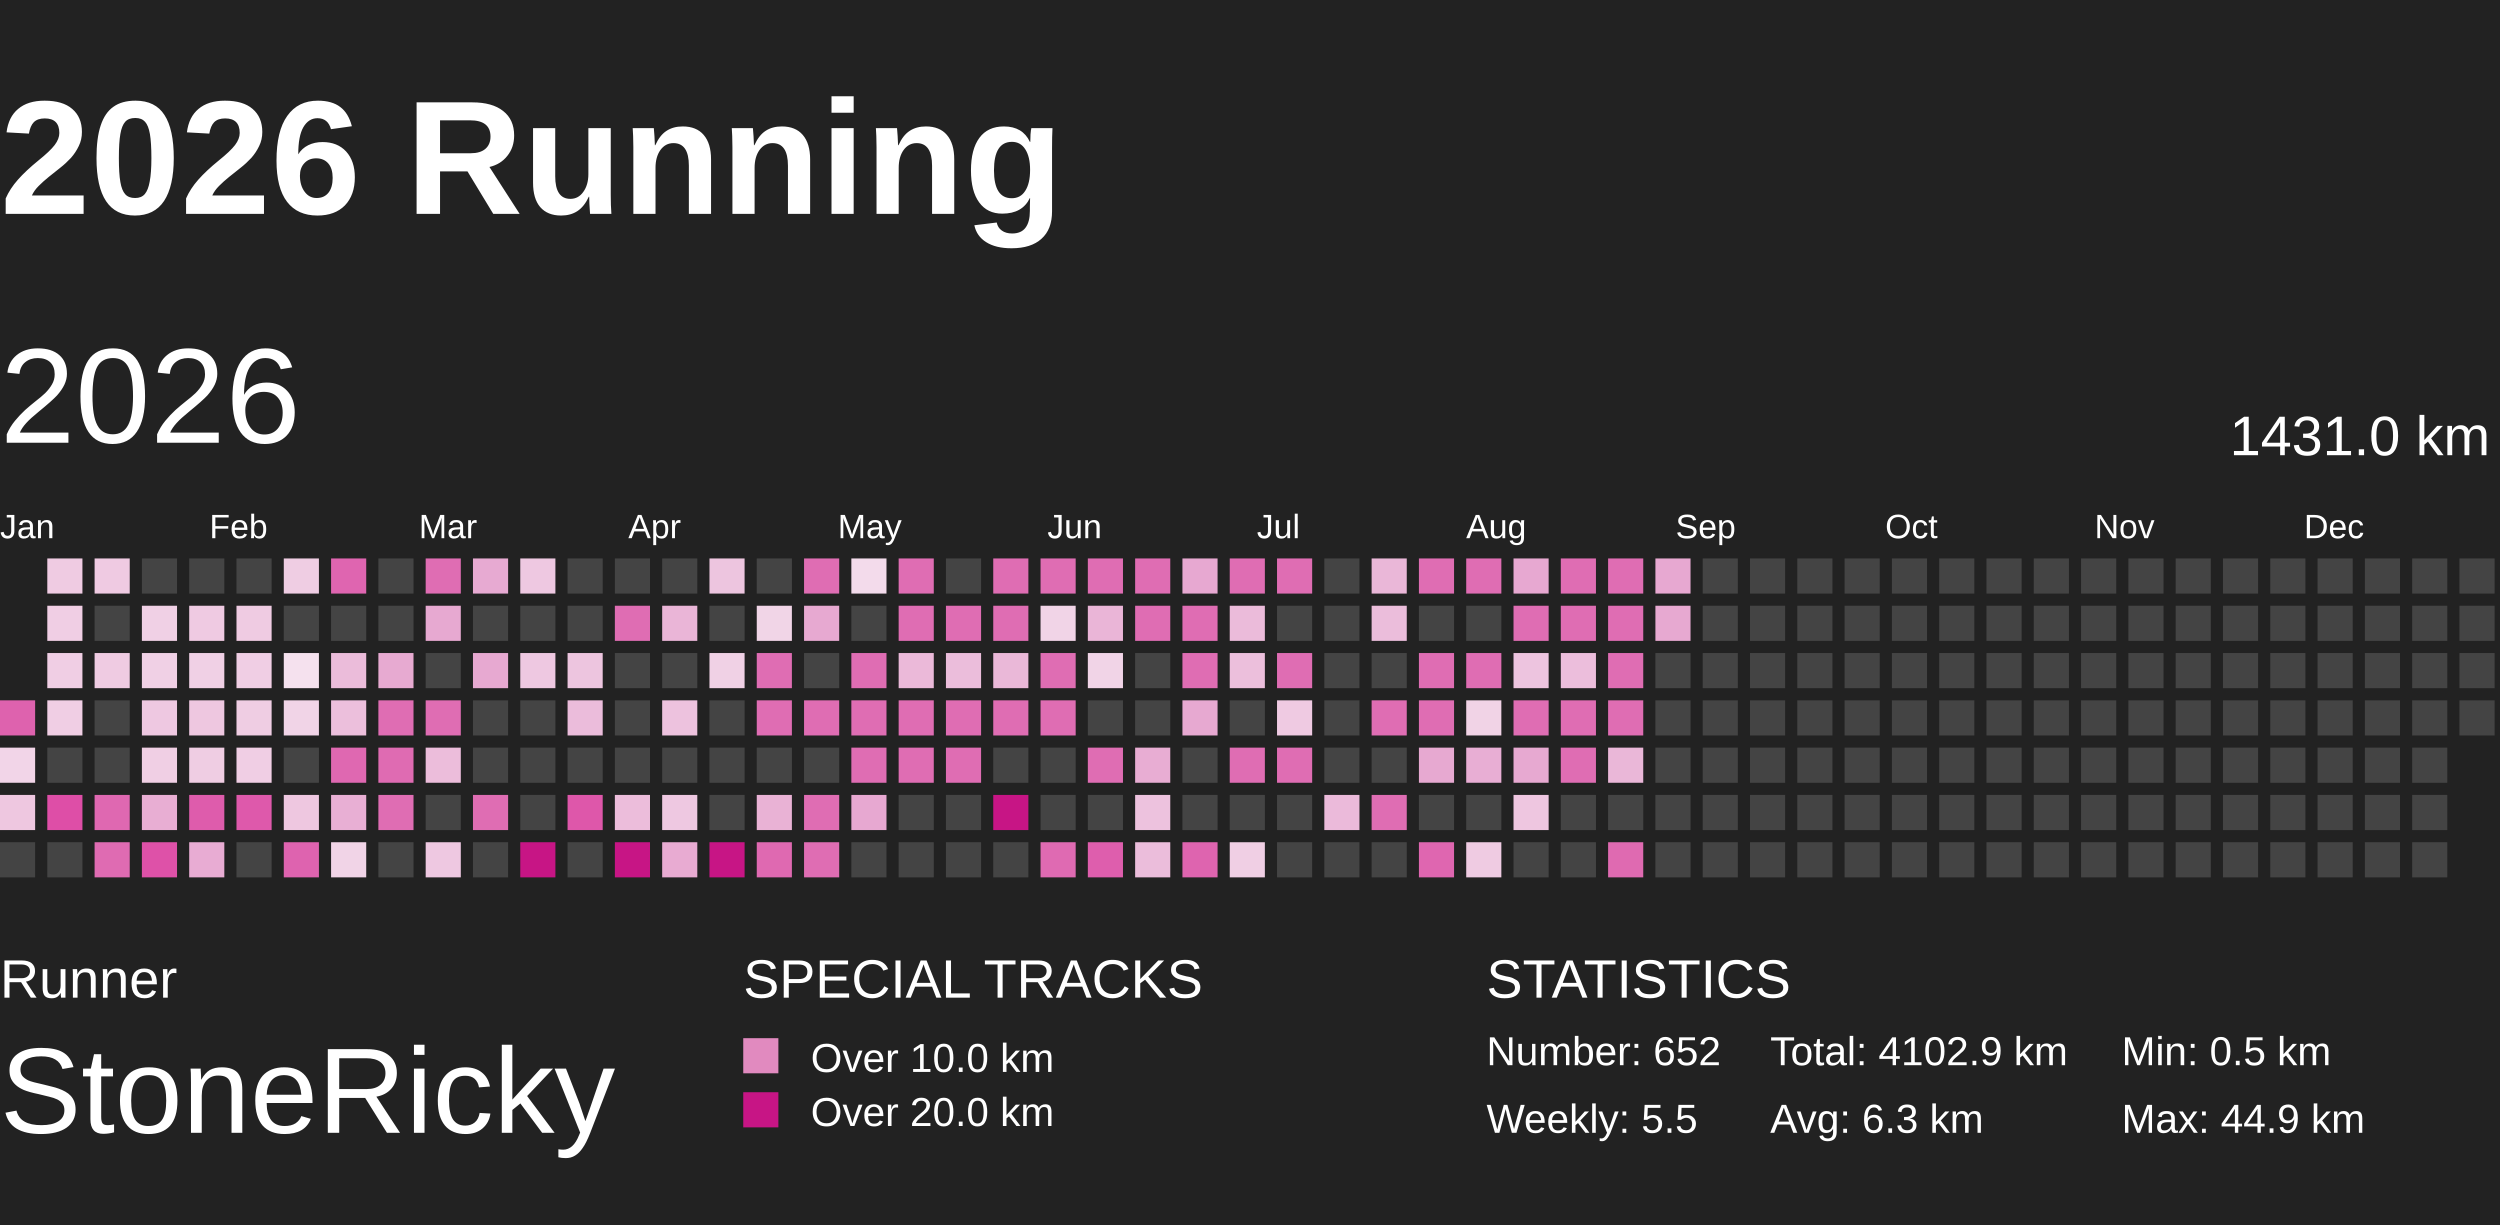
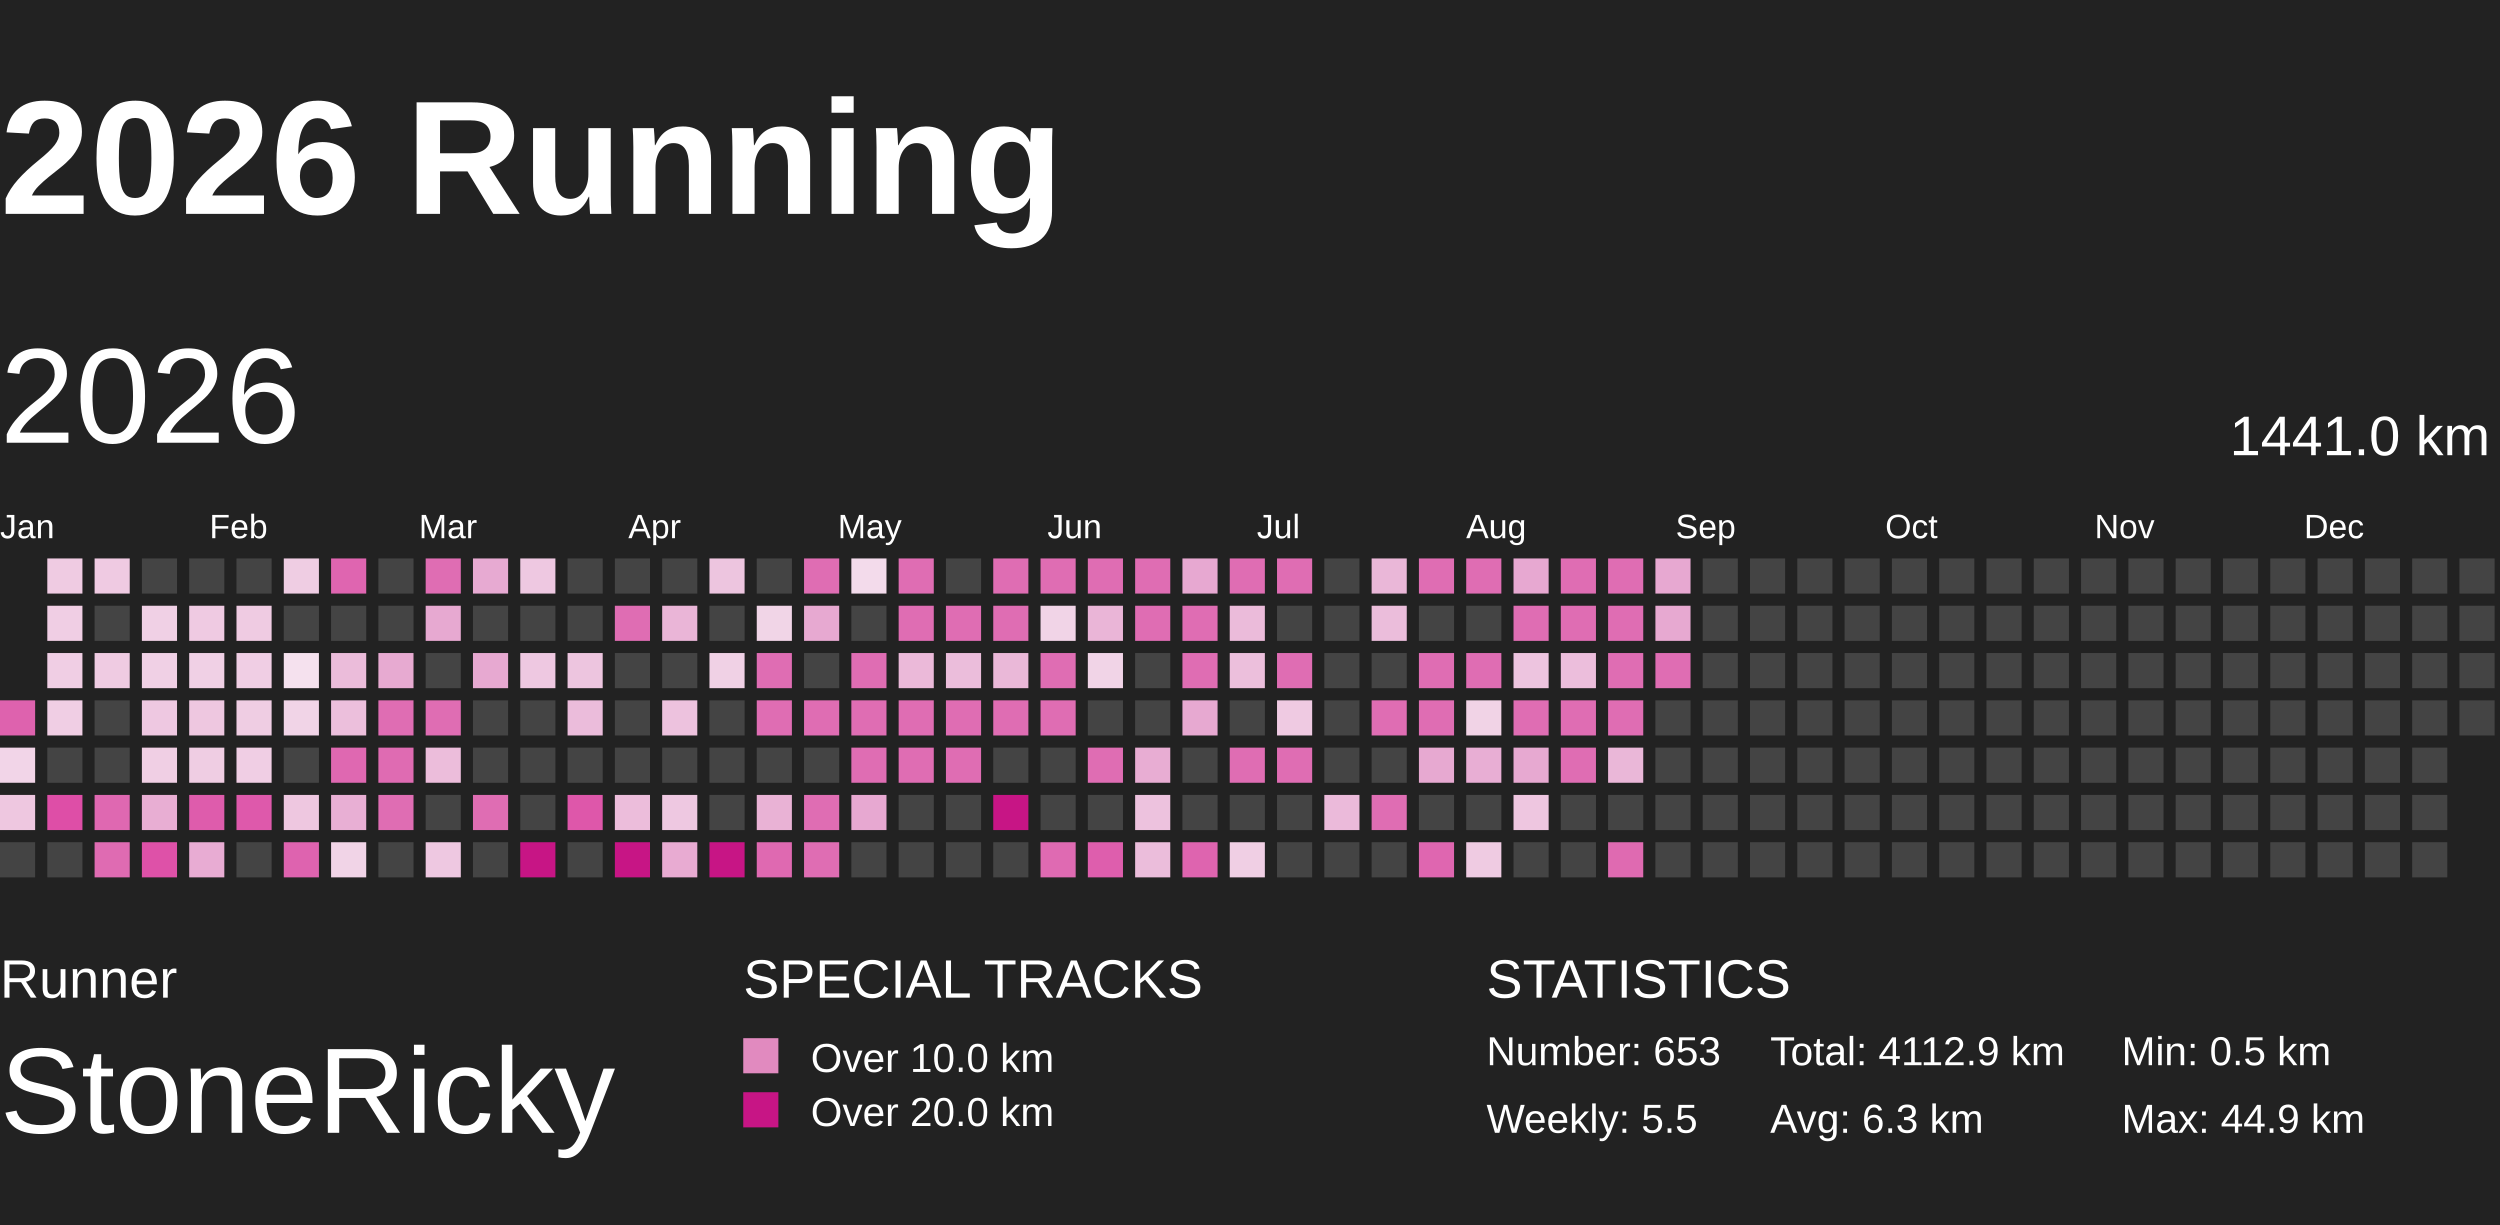
<svg xmlns="http://www.w3.org/2000/svg" baseProfile="full" height="98mm" version="1.1" viewBox="10,9,185,81" width="200mm">
  <defs>
    <pattern height="2" id="indoor-stripe" patternUnits="userSpaceOnUse" width="2">
      <line stroke="white" stroke-opacity="0.45" stroke-width="0.5" x1="0" x2="2" y1="2" y2="0" />
    </pattern>
  </defs>
  <rect fill="#222222" height="98" width="200" x="0" y="0" />
  <text fill="#FFFFFF" style="font-size:12px; font-family:Arial; font-weight:bold;" x="10" y="20">2026 Running</text>
  <text fill="#FFFFFF" style="font-size:4px; font-family:Arial" x="10" y="78">Runner</text>
  <text fill="#FFFFFF" style="font-size:9px; font-family:Arial" x="10" y="88">StoneRicky</text>
  <text fill="#FFFFFF" style="font-size:4px; font-family:Arial" x="65" y="78">SPECIAL TRACKS</text>
  <rect fill="#E18ABF" height="2.6" width="2.6" x="65" y="81" />
  <text fill="#FFFFFF" style="font-size:3px; font-family:Arial" x="70" y="83.5">Over 10.0 km</text>
  <rect fill="#C71585" height="2.6" width="2.6" x="65" y="85" />
  <text fill="#FFFFFF" style="font-size:3px; font-family:Arial" x="70" y="87.5">Over 20.0 km</text>
  <text fill="#FFFFFF" style="font-size:4px; font-family:Arial" x="120" y="78">STATISTICS</text>
-   <text fill="#FFFFFF" style="font-size:3px; font-family:Arial" x="120" y="83">Number: 652</text>
+   <text fill="#FFFFFF" style="font-size:3px; font-family:Arial" x="120" y="83">Number: 653</text>
  <text fill="#FFFFFF" style="font-size:3px; font-family:Arial" x="120" y="88">Weekly: 5.5</text>
-   <text fill="#FFFFFF" style="font-size:3px; font-family:Arial" x="141" y="83">Total: 4102.9 km</text>
+   <text fill="#FFFFFF" style="font-size:3px; font-family:Arial" x="141" y="83">Total: 4112.9 km</text>
  <text fill="#FFFFFF" style="font-size:3px; font-family:Arial" x="141" y="88">Avg: 6.3 km</text>
  <text fill="#FFFFFF" style="font-size:3px; font-family:Arial" x="167" y="83">Min: 0.5 km</text>
  <text fill="#FFFFFF" style="font-size:3px; font-family:Arial" x="167" y="88">Max: 44.9 km</text>
  <text dominant-baseline="hanging" fill="#FFFFFF" style="font-size:10.0px; font-family:Arial;" x="10" y="30">2026</text>
-   <text dominant-baseline="hanging" fill="#FFFFFF" style="font-size:4.125px; font-family:Arial;" x="175" y="35">1431.0 km</text>
+   <text dominant-baseline="hanging" fill="#FFFFFF" style="font-size:4.125px; font-family:Arial;" x="175" y="35">1441.0 km</text>
  <text fill="#FFFFFF" style="font-size:2.5px; font-family:Arial" x="10.0" y="44">Jan</text>
  <text fill="#FFFFFF" style="font-size:2.5px; font-family:Arial" x="25.5" y="44">Feb</text>
  <text fill="#FFFFFF" style="font-size:2.5px; font-family:Arial" x="41.0" y="44">Mar</text>
  <text fill="#FFFFFF" style="font-size:2.5px; font-family:Arial" x="56.5" y="44">Apr</text>
  <text fill="#FFFFFF" style="font-size:2.5px; font-family:Arial" x="72.0" y="44">May</text>
  <text fill="#FFFFFF" style="font-size:2.5px; font-family:Arial" x="87.5" y="44">Jun</text>
  <text fill="#FFFFFF" style="font-size:2.5px; font-family:Arial" x="103.0" y="44">Jul</text>
  <text fill="#FFFFFF" style="font-size:2.5px; font-family:Arial" x="118.5" y="44">Aug</text>
  <text fill="#FFFFFF" style="font-size:2.5px; font-family:Arial" x="134.0" y="44">Sep</text>
  <text fill="#FFFFFF" style="font-size:2.5px; font-family:Arial" x="149.5" y="44">Oct</text>
  <text fill="#FFFFFF" style="font-size:2.5px; font-family:Arial" x="165.0" y="44">Nov</text>
  <text fill="#FFFFFF" style="font-size:2.5px; font-family:Arial" x="180.5" y="44">Dec</text>
  <rect fill="#de62ae" height="2.6" width="2.6" x="10.0" y="56.0" />
  <rect fill="#f2d5e8" height="2.6" width="2.6" x="10.0" y="59.5" />
  <rect fill="#eec7e0" height="2.6" width="2.6" x="10.0" y="63.0" />
  <rect fill="#444444" height="2.6" width="2.6" x="10.0" y="66.5" />
  <rect fill="#efcbe2" height="2.6" width="2.6" x="13.5" y="45.5" />
  <rect fill="#f0cee4" height="2.6" width="2.6" x="13.5" y="49.0" />
  <rect fill="#f0cee4" height="2.6" width="2.6" x="13.5" y="52.5" />
  <rect fill="#f0cee4" height="2.6" width="2.6" x="13.5" y="56.0" />
  <rect fill="#444444" height="2.6" width="2.6" x="13.5" y="59.5" />
  <rect fill="#de4ea7" height="2.6" width="2.6" x="13.5" y="63.0" />
  <rect fill="#444444" height="2.6" width="2.6" x="13.5" y="66.5" />
  <rect fill="#efcae2" height="2.6" width="2.6" x="17.0" y="45.5" />
  <rect fill="#444444" height="2.6" width="2.6" x="17.0" y="49.0" />
  <rect fill="#efcbe2" height="2.6" width="2.6" x="17.0" y="52.5" />
  <rect fill="#444444" height="2.6" width="2.6" x="17.0" y="56.0" />
  <rect fill="#444444" height="2.6" width="2.6" x="17.0" y="59.5" />
  <rect fill="#df68b1" height="2.6" width="2.6" x="17.0" y="63.0" />
  <rect fill="#df6bb2" height="2.6" width="2.6" x="17.0" y="66.5" />
  <rect fill="#444444" height="2.6" width="2.6" x="20.5" y="45.5" />
  <rect fill="#f0d0e5" height="2.6" width="2.6" x="20.5" y="49.0" />
  <rect fill="#f0d0e5" height="2.6" width="2.6" x="20.5" y="52.5" />
  <rect fill="#eec8e1" height="2.6" width="2.6" x="20.5" y="56.0" />
  <rect fill="#f0cfe4" height="2.6" width="2.6" x="20.5" y="59.5" />
  <rect fill="#e8aed3" height="2.6" width="2.6" x="20.5" y="63.0" />
  <rect fill="#de51a8" height="2.6" width="2.6" x="20.5" y="66.5" />
  <rect fill="#444444" height="2.6" width="2.6" x="24.0" y="45.5" />
  <rect fill="#efcae2" height="2.6" width="2.6" x="24.0" y="49.0" />
  <rect fill="#f0d0e5" height="2.6" width="2.6" x="24.0" y="52.5" />
  <rect fill="#eec7e0" height="2.6" width="2.6" x="24.0" y="56.0" />
  <rect fill="#efcde3" height="2.6" width="2.6" x="24.0" y="59.5" />
  <rect fill="#de5cac" height="2.6" width="2.6" x="24.0" y="63.0" />
  <rect fill="#e8acd3" height="2.6" width="2.6" x="24.0" y="66.5" />
  <rect fill="#444444" height="2.6" width="2.6" x="27.5" y="45.5" />
  <rect fill="#efcbe2" height="2.6" width="2.6" x="27.5" y="49.0" />
  <rect fill="#f0cee4" height="2.6" width="2.6" x="27.5" y="52.5" />
  <rect fill="#efcde3" height="2.6" width="2.6" x="27.5" y="56.0" />
  <rect fill="#f0cee4" height="2.6" width="2.6" x="27.5" y="59.5" />
  <rect fill="#de59ab" height="2.6" width="2.6" x="27.5" y="63.0" />
  <rect fill="#444444" height="2.6" width="2.6" x="27.5" y="66.5" />
  <rect fill="#efcde3" height="2.6" width="2.6" x="31.0" y="45.5" />
  <rect fill="#444444" height="2.6" width="2.6" x="31.0" y="49.0" />
  <rect fill="#f5e1ee" height="2.6" width="2.6" x="31.0" y="52.5" />
  <rect fill="#f1d4e7" height="2.6" width="2.6" x="31.0" y="56.0" />
  <rect fill="#444444" height="2.6" width="2.6" x="31.0" y="59.5" />
  <rect fill="#eec7e0" height="2.6" width="2.6" x="31.0" y="63.0" />
  <rect fill="#de63af" height="2.6" width="2.6" x="31.0" y="66.5" />
  <rect fill="#df65b0" height="2.6" width="2.6" x="34.5" y="45.5" />
  <rect fill="#444444" height="2.6" width="2.6" x="34.5" y="49.0" />
  <rect fill="#ebbcda" height="2.6" width="2.6" x="34.5" y="52.5" />
  <rect fill="#ecbfdc" height="2.6" width="2.6" x="34.5" y="56.0" />
  <rect fill="#df68b1" height="2.6" width="2.6" x="34.5" y="59.5" />
  <rect fill="#e8afd4" height="2.6" width="2.6" x="34.5" y="63.0" />
  <rect fill="#f1d4e7" height="2.6" width="2.6" x="34.5" y="66.5" />
  <rect fill="#444444" height="2.6" width="2.6" x="38.0" y="45.5" />
  <rect fill="#444444" height="2.6" width="2.6" x="38.0" y="49.0" />
  <rect fill="#e7aad1" height="2.6" width="2.6" x="38.0" y="52.5" />
  <rect fill="#df6db3" height="2.6" width="2.6" x="38.0" y="56.0" />
  <rect fill="#df6bb2" height="2.6" width="2.6" x="38.0" y="59.5" />
  <rect fill="#df6db3" height="2.6" width="2.6" x="38.0" y="63.0" />
  <rect fill="#444444" height="2.6" width="2.6" x="38.0" y="66.5" />
  <rect fill="#df6db3" height="2.6" width="2.6" x="41.5" y="45.5" />
  <rect fill="#e7a9d1" height="2.6" width="2.6" x="41.5" y="49.0" />
  <rect fill="#444444" height="2.6" width="2.6" x="41.5" y="52.5" />
  <rect fill="#df6db3" height="2.6" width="2.6" x="41.5" y="56.0" />
  <rect fill="#ecbddb" height="2.6" width="2.6" x="41.5" y="59.5" />
  <rect fill="#444444" height="2.6" width="2.6" x="41.5" y="63.0" />
  <rect fill="#eec8e1" height="2.6" width="2.6" x="41.5" y="66.5" />
  <rect fill="#e7aad2" height="2.6" width="2.6" x="45.0" y="45.5" />
  <rect fill="#444444" height="2.6" width="2.6" x="45.0" y="49.0" />
  <rect fill="#e7a9d1" height="2.6" width="2.6" x="45.0" y="52.5" />
  <rect fill="#444444" height="2.6" width="2.6" x="45.0" y="56.0" />
  <rect fill="#444444" height="2.6" width="2.6" x="45.0" y="59.5" />
  <rect fill="#df6db3" height="2.6" width="2.6" x="45.0" y="63.0" />
  <rect fill="#444444" height="2.6" width="2.6" x="45.0" y="66.5" />
  <rect fill="#eec8e1" height="2.6" width="2.6" x="48.5" y="45.5" />
  <rect fill="#444444" height="2.6" width="2.6" x="48.5" y="49.0" />
  <rect fill="#eec8e1" height="2.6" width="2.6" x="48.5" y="52.5" />
  <rect fill="#444444" height="2.6" width="2.6" x="48.5" y="56.0" />
  <rect fill="#444444" height="2.6" width="2.6" x="48.5" y="59.5" />
  <rect fill="#444444" height="2.6" width="2.6" x="48.5" y="63.0" />
  <rect fill="#C71585" height="2.6" width="2.6" x="48.5" y="66.5" />
  <rect fill="#444444" height="2.6" width="2.6" x="52.0" y="45.5" />
  <rect fill="#444444" height="2.6" width="2.6" x="52.0" y="49.0" />
  <rect fill="#edc5df" height="2.6" width="2.6" x="52.0" y="52.5" />
  <rect fill="#ebbcdb" height="2.6" width="2.6" x="52.0" y="56.0" />
  <rect fill="#444444" height="2.6" width="2.6" x="52.0" y="59.5" />
  <rect fill="#de57aa" height="2.6" width="2.6" x="52.0" y="63.0" />
  <rect fill="#444444" height="2.6" width="2.6" x="52.0" y="66.5" />
  <rect fill="#444444" height="2.6" width="2.6" x="55.5" y="45.5" />
  <rect fill="#df6db3" height="2.6" width="2.6" x="55.5" y="49.0" />
  <rect fill="#444444" height="2.6" width="2.6" x="55.5" y="52.5" />
  <rect fill="#444444" height="2.6" width="2.6" x="55.5" y="56.0" />
  <rect fill="#444444" height="2.6" width="2.6" x="55.5" y="59.5" />
  <rect fill="#ecbddb" height="2.6" width="2.6" x="55.5" y="63.0" />
  <rect fill="#C71585" height="2.6" width="2.6" x="55.5" y="66.5" />
  <rect fill="#444444" height="2.6" width="2.6" x="59.0" y="45.5" />
  <rect fill="#eab5d7" height="2.6" width="2.6" x="59.0" y="49.0" />
  <rect fill="#444444" height="2.6" width="2.6" x="59.0" y="52.5" />
  <rect fill="#edc2de" height="2.6" width="2.6" x="59.0" y="56.0" />
  <rect fill="#444444" height="2.6" width="2.6" x="59.0" y="59.5" />
  <rect fill="#eec8e1" height="2.6" width="2.6" x="59.0" y="63.0" />
  <rect fill="#e8abd2" height="2.6" width="2.6" x="59.0" y="66.5" />
  <rect fill="#edc5df" height="2.6" width="2.6" x="62.5" y="45.5" />
  <rect fill="#444444" height="2.6" width="2.6" x="62.5" y="49.0" />
  <rect fill="#f0d1e5" height="2.6" width="2.6" x="62.5" y="52.5" />
  <rect fill="#444444" height="2.6" width="2.6" x="62.5" y="56.0" />
  <rect fill="#444444" height="2.6" width="2.6" x="62.5" y="59.5" />
  <rect fill="#444444" height="2.6" width="2.6" x="62.5" y="63.0" />
  <rect fill="#C71585" height="2.6" width="2.6" x="62.5" y="66.5" />
  <rect fill="#444444" height="2.6" width="2.6" x="66.0" y="45.5" />
  <rect fill="#f1d5e7" height="2.6" width="2.6" x="66.0" y="49.0" />
  <rect fill="#df6db3" height="2.6" width="2.6" x="66.0" y="52.5" />
  <rect fill="#df6db3" height="2.6" width="2.6" x="66.0" y="56.0" />
  <rect fill="#444444" height="2.6" width="2.6" x="66.0" y="59.5" />
  <rect fill="#e9b2d5" height="2.6" width="2.6" x="66.0" y="63.0" />
  <rect fill="#df69b1" height="2.6" width="2.6" x="66.0" y="66.5" />
  <rect fill="#df6db3" height="2.6" width="2.6" x="69.5" y="45.5" />
  <rect fill="#e7a9d1" height="2.6" width="2.6" x="69.5" y="49.0" />
  <rect fill="#444444" height="2.6" width="2.6" x="69.5" y="52.5" />
  <rect fill="#df6db3" height="2.6" width="2.6" x="69.5" y="56.0" />
  <rect fill="#444444" height="2.6" width="2.6" x="69.5" y="59.5" />
  <rect fill="#df6db3" height="2.6" width="2.6" x="69.5" y="63.0" />
  <rect fill="#df6db3" height="2.6" width="2.6" x="69.5" y="66.5" />
  <rect fill="#f3dbeb" height="2.6" width="2.6" x="73.0" y="45.5" />
  <rect fill="#444444" height="2.6" width="2.6" x="73.0" y="49.0" />
  <rect fill="#df6db3" height="2.6" width="2.6" x="73.0" y="52.5" />
  <rect fill="#df6db3" height="2.6" width="2.6" x="73.0" y="56.0" />
  <rect fill="#df6db3" height="2.6" width="2.6" x="73.0" y="59.5" />
  <rect fill="#e7a8d1" height="2.6" width="2.6" x="73.0" y="63.0" />
  <rect fill="#444444" height="2.6" width="2.6" x="73.0" y="66.5" />
  <rect fill="#df6db3" height="2.6" width="2.6" x="76.5" y="45.5" />
  <rect fill="#df6db3" height="2.6" width="2.6" x="76.5" y="49.0" />
  <rect fill="#ebb9d9" height="2.6" width="2.6" x="76.5" y="52.5" />
  <rect fill="#df6db3" height="2.6" width="2.6" x="76.5" y="56.0" />
  <rect fill="#df6db3" height="2.6" width="2.6" x="76.5" y="59.5" />
  <rect fill="#444444" height="2.6" width="2.6" x="76.5" y="63.0" />
  <rect fill="#444444" height="2.6" width="2.6" x="76.5" y="66.5" />
  <rect fill="#444444" height="2.6" width="2.6" x="80.0" y="45.5" />
  <rect fill="#df6db3" height="2.6" width="2.6" x="80.0" y="49.0" />
  <rect fill="#ebbddb" height="2.6" width="2.6" x="80.0" y="52.5" />
  <rect fill="#df6db3" height="2.6" width="2.6" x="80.0" y="56.0" />
  <rect fill="#df6db3" height="2.6" width="2.6" x="80.0" y="59.5" />
  <rect fill="#444444" height="2.6" width="2.6" x="80.0" y="63.0" />
  <rect fill="#444444" height="2.6" width="2.6" x="80.0" y="66.5" />
  <rect fill="#df6db3" height="2.6" width="2.6" x="83.5" y="45.5" />
  <rect fill="#df6db3" height="2.6" width="2.6" x="83.5" y="49.0" />
  <rect fill="#eab8d8" height="2.6" width="2.6" x="83.5" y="52.5" />
  <rect fill="#df6db3" height="2.6" width="2.6" x="83.5" y="56.0" />
  <rect fill="#444444" height="2.6" width="2.6" x="83.5" y="59.5" />
  <rect fill="#C71585" height="2.6" width="2.6" x="83.5" y="63.0" />
  <rect fill="#444444" height="2.6" width="2.6" x="83.5" y="66.5" />
  <rect fill="#df6db3" height="2.6" width="2.6" x="87.0" y="45.5" />
  <rect fill="#f1d4e7" height="2.6" width="2.6" x="87.0" y="49.0" />
  <rect fill="#df6db3" height="2.6" width="2.6" x="87.0" y="52.5" />
  <rect fill="#df6db3" height="2.6" width="2.6" x="87.0" y="56.0" />
  <rect fill="#444444" height="2.6" width="2.6" x="87.0" y="59.5" />
  <rect fill="#444444" height="2.6" width="2.6" x="87.0" y="63.0" />
  <rect fill="#df6ab2" height="2.6" width="2.6" x="87.0" y="66.5" />
  <rect fill="#df6db3" height="2.6" width="2.6" x="90.5" y="45.5" />
  <rect fill="#eab5d7" height="2.6" width="2.6" x="90.5" y="49.0" />
  <rect fill="#f1d4e7" height="2.6" width="2.6" x="90.5" y="52.5" />
  <rect fill="#444444" height="2.6" width="2.6" x="90.5" y="56.0" />
  <rect fill="#df6db3" height="2.6" width="2.6" x="90.5" y="59.5" />
  <rect fill="#444444" height="2.6" width="2.6" x="90.5" y="63.0" />
  <rect fill="#de5ead" height="2.6" width="2.6" x="90.5" y="66.5" />
  <rect fill="#df6db3" height="2.6" width="2.6" x="94.0" y="45.5" />
  <rect fill="#df6db3" height="2.6" width="2.6" x="94.0" y="49.0" />
  <rect fill="#444444" height="2.6" width="2.6" x="94.0" y="52.5" />
  <rect fill="#444444" height="2.6" width="2.6" x="94.0" y="56.0" />
  <rect fill="#e8add3" height="2.6" width="2.6" x="94.0" y="59.5" />
  <rect fill="#edc2de" height="2.6" width="2.6" x="94.0" y="63.0" />
  <rect fill="#ebbddb" height="2.6" width="2.6" x="94.0" y="66.5" />
  <rect fill="#e7a8d1" height="2.6" width="2.6" x="97.5" y="45.5" />
  <rect fill="#df6db3" height="2.6" width="2.6" x="97.5" y="49.0" />
  <rect fill="#df6db3" height="2.6" width="2.6" x="97.5" y="52.5" />
  <rect fill="#e7a9d1" height="2.6" width="2.6" x="97.5" y="56.0" />
  <rect fill="#444444" height="2.6" width="2.6" x="97.5" y="59.5" />
  <rect fill="#444444" height="2.6" width="2.6" x="97.5" y="63.0" />
  <rect fill="#de64af" height="2.6" width="2.6" x="97.5" y="66.5" />
  <rect fill="#df6db3" height="2.6" width="2.6" x="101.0" y="45.5" />
  <rect fill="#ebbbda" height="2.6" width="2.6" x="101.0" y="49.0" />
  <rect fill="#ecbfdc" height="2.6" width="2.6" x="101.0" y="52.5" />
  <rect fill="#444444" height="2.6" width="2.6" x="101.0" y="56.0" />
  <rect fill="#df6db3" height="2.6" width="2.6" x="101.0" y="59.5" />
  <rect fill="#444444" height="2.6" width="2.6" x="101.0" y="63.0" />
  <rect fill="#f0cfe4" height="2.6" width="2.6" x="101.0" y="66.5" />
  <rect fill="#df6db3" height="2.6" width="2.6" x="104.5" y="45.5" />
  <rect fill="#444444" height="2.6" width="2.6" x="104.5" y="49.0" />
  <rect fill="#df6db3" height="2.6" width="2.6" x="104.5" y="52.5" />
  <rect fill="#efcae2" height="2.6" width="2.6" x="104.5" y="56.0" />
  <rect fill="#df6db3" height="2.6" width="2.6" x="104.5" y="59.5" />
  <rect fill="#444444" height="2.6" width="2.6" x="104.5" y="63.0" />
  <rect fill="#444444" height="2.6" width="2.6" x="104.5" y="66.5" />
  <rect fill="#444444" height="2.6" width="2.6" x="108.0" y="45.5" />
  <rect fill="#444444" height="2.6" width="2.6" x="108.0" y="49.0" />
  <rect fill="#444444" height="2.6" width="2.6" x="108.0" y="52.5" />
  <rect fill="#444444" height="2.6" width="2.6" x="108.0" y="56.0" />
  <rect fill="#444444" height="2.6" width="2.6" x="108.0" y="59.5" />
  <rect fill="#ebbada" height="2.6" width="2.6" x="108.0" y="63.0" />
  <rect fill="#444444" height="2.6" width="2.6" x="108.0" y="66.5" />
  <rect fill="#eab7d8" height="2.6" width="2.6" x="111.5" y="45.5" />
  <rect fill="#ebbddb" height="2.6" width="2.6" x="111.5" y="49.0" />
  <rect fill="#444444" height="2.6" width="2.6" x="111.5" y="52.5" />
  <rect fill="#df6db3" height="2.6" width="2.6" x="111.5" y="56.0" />
  <rect fill="#444444" height="2.6" width="2.6" x="111.5" y="59.5" />
  <rect fill="#df6db3" height="2.6" width="2.6" x="111.5" y="63.0" />
  <rect fill="#444444" height="2.6" width="2.6" x="111.5" y="66.5" />
  <rect fill="#df6db3" height="2.6" width="2.6" x="115.0" y="45.5" />
  <rect fill="#444444" height="2.6" width="2.6" x="115.0" y="49.0" />
  <rect fill="#df6db3" height="2.6" width="2.6" x="115.0" y="52.5" />
  <rect fill="#df6db3" height="2.6" width="2.6" x="115.0" y="56.0" />
  <rect fill="#e7a9d1" height="2.6" width="2.6" x="115.0" y="59.5" />
  <rect fill="#444444" height="2.6" width="2.6" x="115.0" y="63.0" />
  <rect fill="#df66b0" height="2.6" width="2.6" x="115.0" y="66.5" />
  <rect fill="#df6db3" height="2.6" width="2.6" x="118.5" y="45.5" />
  <rect fill="#444444" height="2.6" width="2.6" x="118.5" y="49.0" />
  <rect fill="#df6db3" height="2.6" width="2.6" x="118.5" y="52.5" />
  <rect fill="#f1d3e6" height="2.6" width="2.6" x="118.5" y="56.0" />
  <rect fill="#e8aed4" height="2.6" width="2.6" x="118.5" y="59.5" />
  <rect fill="#444444" height="2.6" width="2.6" x="118.5" y="63.0" />
  <rect fill="#efcbe2" height="2.6" width="2.6" x="118.5" y="66.5" />
  <rect fill="#e7a8d1" height="2.6" width="2.6" x="122.0" y="45.5" />
  <rect fill="#df6db3" height="2.6" width="2.6" x="122.0" y="49.0" />
  <rect fill="#edc4df" height="2.6" width="2.6" x="122.0" y="52.5" />
  <rect fill="#df6db3" height="2.6" width="2.6" x="122.0" y="56.0" />
  <rect fill="#e7a9d1" height="2.6" width="2.6" x="122.0" y="59.5" />
  <rect fill="#eec6e0" height="2.6" width="2.6" x="122.0" y="63.0" />
  <rect fill="#444444" height="2.6" width="2.6" x="122.0" y="66.5" />
  <rect fill="#df6db3" height="2.6" width="2.6" x="125.5" y="45.5" />
  <rect fill="#df6db3" height="2.6" width="2.6" x="125.5" y="49.0" />
  <rect fill="#ecbedc" height="2.6" width="2.6" x="125.5" y="52.5" />
  <rect fill="#df6db3" height="2.6" width="2.6" x="125.5" y="56.0" />
  <rect fill="#df6db3" height="2.6" width="2.6" x="125.5" y="59.5" />
  <rect fill="#444444" height="2.6" width="2.6" x="125.5" y="63.0" />
  <rect fill="#444444" height="2.6" width="2.6" x="125.5" y="66.5" />
  <rect fill="#df6db3" height="2.6" width="2.6" x="129.0" y="45.5" />
  <rect fill="#df6db3" height="2.6" width="2.6" x="129.0" y="49.0" />
  <rect fill="#df6db3" height="2.6" width="2.6" x="129.0" y="52.5" />
  <rect fill="#df6db3" height="2.6" width="2.6" x="129.0" y="56.0" />
  <rect fill="#eab7d8" height="2.6" width="2.6" x="129.0" y="59.5" />
  <rect fill="#444444" height="2.6" width="2.6" x="129.0" y="63.0" />
  <rect fill="#df6ab1" height="2.6" width="2.6" x="129.0" y="66.5" />
  <rect fill="#e7a8d1" height="2.6" width="2.6" x="132.5" y="45.5" />
  <rect fill="#e7a9d1" height="2.6" width="2.6" x="132.5" y="49.0" />
-   <rect fill="#444444" height="2.6" width="2.6" x="132.5" y="52.5" />
+   <rect fill="#df6db3" height="2.6" width="2.6" x="132.5" y="52.5" />
  <rect fill="#444444" height="2.6" width="2.6" x="132.5" y="56.0" />
  <rect fill="#444444" height="2.6" width="2.6" x="132.5" y="59.5" />
  <rect fill="#444444" height="2.6" width="2.6" x="132.5" y="63.0" />
  <rect fill="#444444" height="2.6" width="2.6" x="132.5" y="66.5" />
  <rect fill="#444444" height="2.6" width="2.6" x="136.0" y="45.5" />
  <rect fill="#444444" height="2.6" width="2.6" x="136.0" y="49.0" />
  <rect fill="#444444" height="2.6" width="2.6" x="136.0" y="52.5" />
  <rect fill="#444444" height="2.6" width="2.6" x="136.0" y="56.0" />
  <rect fill="#444444" height="2.6" width="2.6" x="136.0" y="59.5" />
  <rect fill="#444444" height="2.6" width="2.6" x="136.0" y="63.0" />
  <rect fill="#444444" height="2.6" width="2.6" x="136.0" y="66.5" />
  <rect fill="#444444" height="2.6" width="2.6" x="139.5" y="45.5" />
  <rect fill="#444444" height="2.6" width="2.6" x="139.5" y="49.0" />
  <rect fill="#444444" height="2.6" width="2.6" x="139.5" y="52.5" />
  <rect fill="#444444" height="2.6" width="2.6" x="139.5" y="56.0" />
  <rect fill="#444444" height="2.6" width="2.6" x="139.5" y="59.5" />
  <rect fill="#444444" height="2.6" width="2.6" x="139.5" y="63.0" />
  <rect fill="#444444" height="2.6" width="2.6" x="139.5" y="66.5" />
  <rect fill="#444444" height="2.6" width="2.6" x="143.0" y="45.5" />
  <rect fill="#444444" height="2.6" width="2.6" x="143.0" y="49.0" />
  <rect fill="#444444" height="2.6" width="2.6" x="143.0" y="52.5" />
  <rect fill="#444444" height="2.6" width="2.6" x="143.0" y="56.0" />
  <rect fill="#444444" height="2.6" width="2.6" x="143.0" y="59.5" />
  <rect fill="#444444" height="2.6" width="2.6" x="143.0" y="63.0" />
  <rect fill="#444444" height="2.6" width="2.6" x="143.0" y="66.5" />
  <rect fill="#444444" height="2.6" width="2.6" x="146.5" y="45.5" />
  <rect fill="#444444" height="2.6" width="2.6" x="146.5" y="49.0" />
  <rect fill="#444444" height="2.6" width="2.6" x="146.5" y="52.5" />
  <rect fill="#444444" height="2.6" width="2.6" x="146.5" y="56.0" />
  <rect fill="#444444" height="2.6" width="2.6" x="146.5" y="59.5" />
  <rect fill="#444444" height="2.6" width="2.6" x="146.5" y="63.0" />
  <rect fill="#444444" height="2.6" width="2.6" x="146.5" y="66.5" />
  <rect fill="#444444" height="2.6" width="2.6" x="150.0" y="45.5" />
  <rect fill="#444444" height="2.6" width="2.6" x="150.0" y="49.0" />
  <rect fill="#444444" height="2.6" width="2.6" x="150.0" y="52.5" />
  <rect fill="#444444" height="2.6" width="2.6" x="150.0" y="56.0" />
  <rect fill="#444444" height="2.6" width="2.6" x="150.0" y="59.5" />
  <rect fill="#444444" height="2.6" width="2.6" x="150.0" y="63.0" />
  <rect fill="#444444" height="2.6" width="2.6" x="150.0" y="66.5" />
  <rect fill="#444444" height="2.6" width="2.6" x="153.5" y="45.5" />
  <rect fill="#444444" height="2.6" width="2.6" x="153.5" y="49.0" />
  <rect fill="#444444" height="2.6" width="2.6" x="153.5" y="52.5" />
  <rect fill="#444444" height="2.6" width="2.6" x="153.5" y="56.0" />
  <rect fill="#444444" height="2.6" width="2.6" x="153.5" y="59.5" />
  <rect fill="#444444" height="2.6" width="2.6" x="153.5" y="63.0" />
  <rect fill="#444444" height="2.6" width="2.6" x="153.5" y="66.5" />
  <rect fill="#444444" height="2.6" width="2.6" x="157.0" y="45.5" />
  <rect fill="#444444" height="2.6" width="2.6" x="157.0" y="49.0" />
  <rect fill="#444444" height="2.6" width="2.6" x="157.0" y="52.5" />
  <rect fill="#444444" height="2.6" width="2.6" x="157.0" y="56.0" />
  <rect fill="#444444" height="2.6" width="2.6" x="157.0" y="59.5" />
  <rect fill="#444444" height="2.6" width="2.6" x="157.0" y="63.0" />
  <rect fill="#444444" height="2.6" width="2.6" x="157.0" y="66.5" />
  <rect fill="#444444" height="2.6" width="2.6" x="160.5" y="45.5" />
  <rect fill="#444444" height="2.6" width="2.6" x="160.5" y="49.0" />
  <rect fill="#444444" height="2.6" width="2.6" x="160.5" y="52.5" />
  <rect fill="#444444" height="2.6" width="2.6" x="160.5" y="56.0" />
  <rect fill="#444444" height="2.6" width="2.6" x="160.5" y="59.5" />
  <rect fill="#444444" height="2.6" width="2.6" x="160.5" y="63.0" />
  <rect fill="#444444" height="2.6" width="2.6" x="160.5" y="66.5" />
  <rect fill="#444444" height="2.6" width="2.6" x="164.0" y="45.5" />
  <rect fill="#444444" height="2.6" width="2.6" x="164.0" y="49.0" />
  <rect fill="#444444" height="2.6" width="2.6" x="164.0" y="52.5" />
  <rect fill="#444444" height="2.6" width="2.6" x="164.0" y="56.0" />
  <rect fill="#444444" height="2.6" width="2.6" x="164.0" y="59.5" />
  <rect fill="#444444" height="2.6" width="2.6" x="164.0" y="63.0" />
  <rect fill="#444444" height="2.6" width="2.6" x="164.0" y="66.5" />
  <rect fill="#444444" height="2.6" width="2.6" x="167.5" y="45.5" />
  <rect fill="#444444" height="2.6" width="2.6" x="167.5" y="49.0" />
  <rect fill="#444444" height="2.6" width="2.6" x="167.5" y="52.5" />
  <rect fill="#444444" height="2.6" width="2.6" x="167.5" y="56.0" />
  <rect fill="#444444" height="2.6" width="2.6" x="167.5" y="59.5" />
  <rect fill="#444444" height="2.6" width="2.6" x="167.5" y="63.0" />
  <rect fill="#444444" height="2.6" width="2.6" x="167.5" y="66.5" />
  <rect fill="#444444" height="2.6" width="2.6" x="171.0" y="45.5" />
  <rect fill="#444444" height="2.6" width="2.6" x="171.0" y="49.0" />
  <rect fill="#444444" height="2.6" width="2.6" x="171.0" y="52.5" />
  <rect fill="#444444" height="2.6" width="2.6" x="171.0" y="56.0" />
  <rect fill="#444444" height="2.6" width="2.6" x="171.0" y="59.5" />
  <rect fill="#444444" height="2.6" width="2.6" x="171.0" y="63.0" />
  <rect fill="#444444" height="2.6" width="2.6" x="171.0" y="66.5" />
  <rect fill="#444444" height="2.6" width="2.6" x="174.5" y="45.5" />
  <rect fill="#444444" height="2.6" width="2.6" x="174.5" y="49.0" />
  <rect fill="#444444" height="2.6" width="2.6" x="174.5" y="52.5" />
  <rect fill="#444444" height="2.6" width="2.6" x="174.5" y="56.0" />
  <rect fill="#444444" height="2.6" width="2.6" x="174.5" y="59.5" />
  <rect fill="#444444" height="2.6" width="2.6" x="174.5" y="63.0" />
  <rect fill="#444444" height="2.6" width="2.6" x="174.5" y="66.5" />
  <rect fill="#444444" height="2.6" width="2.6" x="178.0" y="45.5" />
  <rect fill="#444444" height="2.6" width="2.6" x="178.0" y="49.0" />
  <rect fill="#444444" height="2.6" width="2.6" x="178.0" y="52.5" />
  <rect fill="#444444" height="2.6" width="2.6" x="178.0" y="56.0" />
  <rect fill="#444444" height="2.6" width="2.6" x="178.0" y="59.5" />
  <rect fill="#444444" height="2.6" width="2.6" x="178.0" y="63.0" />
  <rect fill="#444444" height="2.6" width="2.6" x="178.0" y="66.5" />
  <rect fill="#444444" height="2.6" width="2.6" x="181.5" y="45.5" />
  <rect fill="#444444" height="2.6" width="2.6" x="181.5" y="49.0" />
  <rect fill="#444444" height="2.6" width="2.6" x="181.5" y="52.5" />
  <rect fill="#444444" height="2.6" width="2.6" x="181.5" y="56.0" />
  <rect fill="#444444" height="2.6" width="2.6" x="181.5" y="59.5" />
  <rect fill="#444444" height="2.6" width="2.6" x="181.5" y="63.0" />
  <rect fill="#444444" height="2.6" width="2.6" x="181.5" y="66.5" />
  <rect fill="#444444" height="2.6" width="2.6" x="185.0" y="45.5" />
  <rect fill="#444444" height="2.6" width="2.6" x="185.0" y="49.0" />
  <rect fill="#444444" height="2.6" width="2.6" x="185.0" y="52.5" />
  <rect fill="#444444" height="2.6" width="2.6" x="185.0" y="56.0" />
  <rect fill="#444444" height="2.6" width="2.6" x="185.0" y="59.5" />
  <rect fill="#444444" height="2.6" width="2.6" x="185.0" y="63.0" />
  <rect fill="#444444" height="2.6" width="2.6" x="185.0" y="66.5" />
  <rect fill="#444444" height="2.6" width="2.6" x="188.5" y="45.5" />
  <rect fill="#444444" height="2.6" width="2.6" x="188.5" y="49.0" />
  <rect fill="#444444" height="2.6" width="2.6" x="188.5" y="52.5" />
  <rect fill="#444444" height="2.6" width="2.6" x="188.5" y="56.0" />
  <rect fill="#444444" height="2.6" width="2.6" x="188.5" y="59.5" />
  <rect fill="#444444" height="2.6" width="2.6" x="188.5" y="63.0" />
  <rect fill="#444444" height="2.6" width="2.6" x="188.5" y="66.5" />
  <rect fill="#444444" height="2.6" width="2.6" x="192.0" y="45.5" />
  <rect fill="#444444" height="2.6" width="2.6" x="192.0" y="49.0" />
  <rect fill="#444444" height="2.6" width="2.6" x="192.0" y="52.5" />
  <rect fill="#444444" height="2.6" width="2.6" x="192.0" y="56.0" />
</svg>
